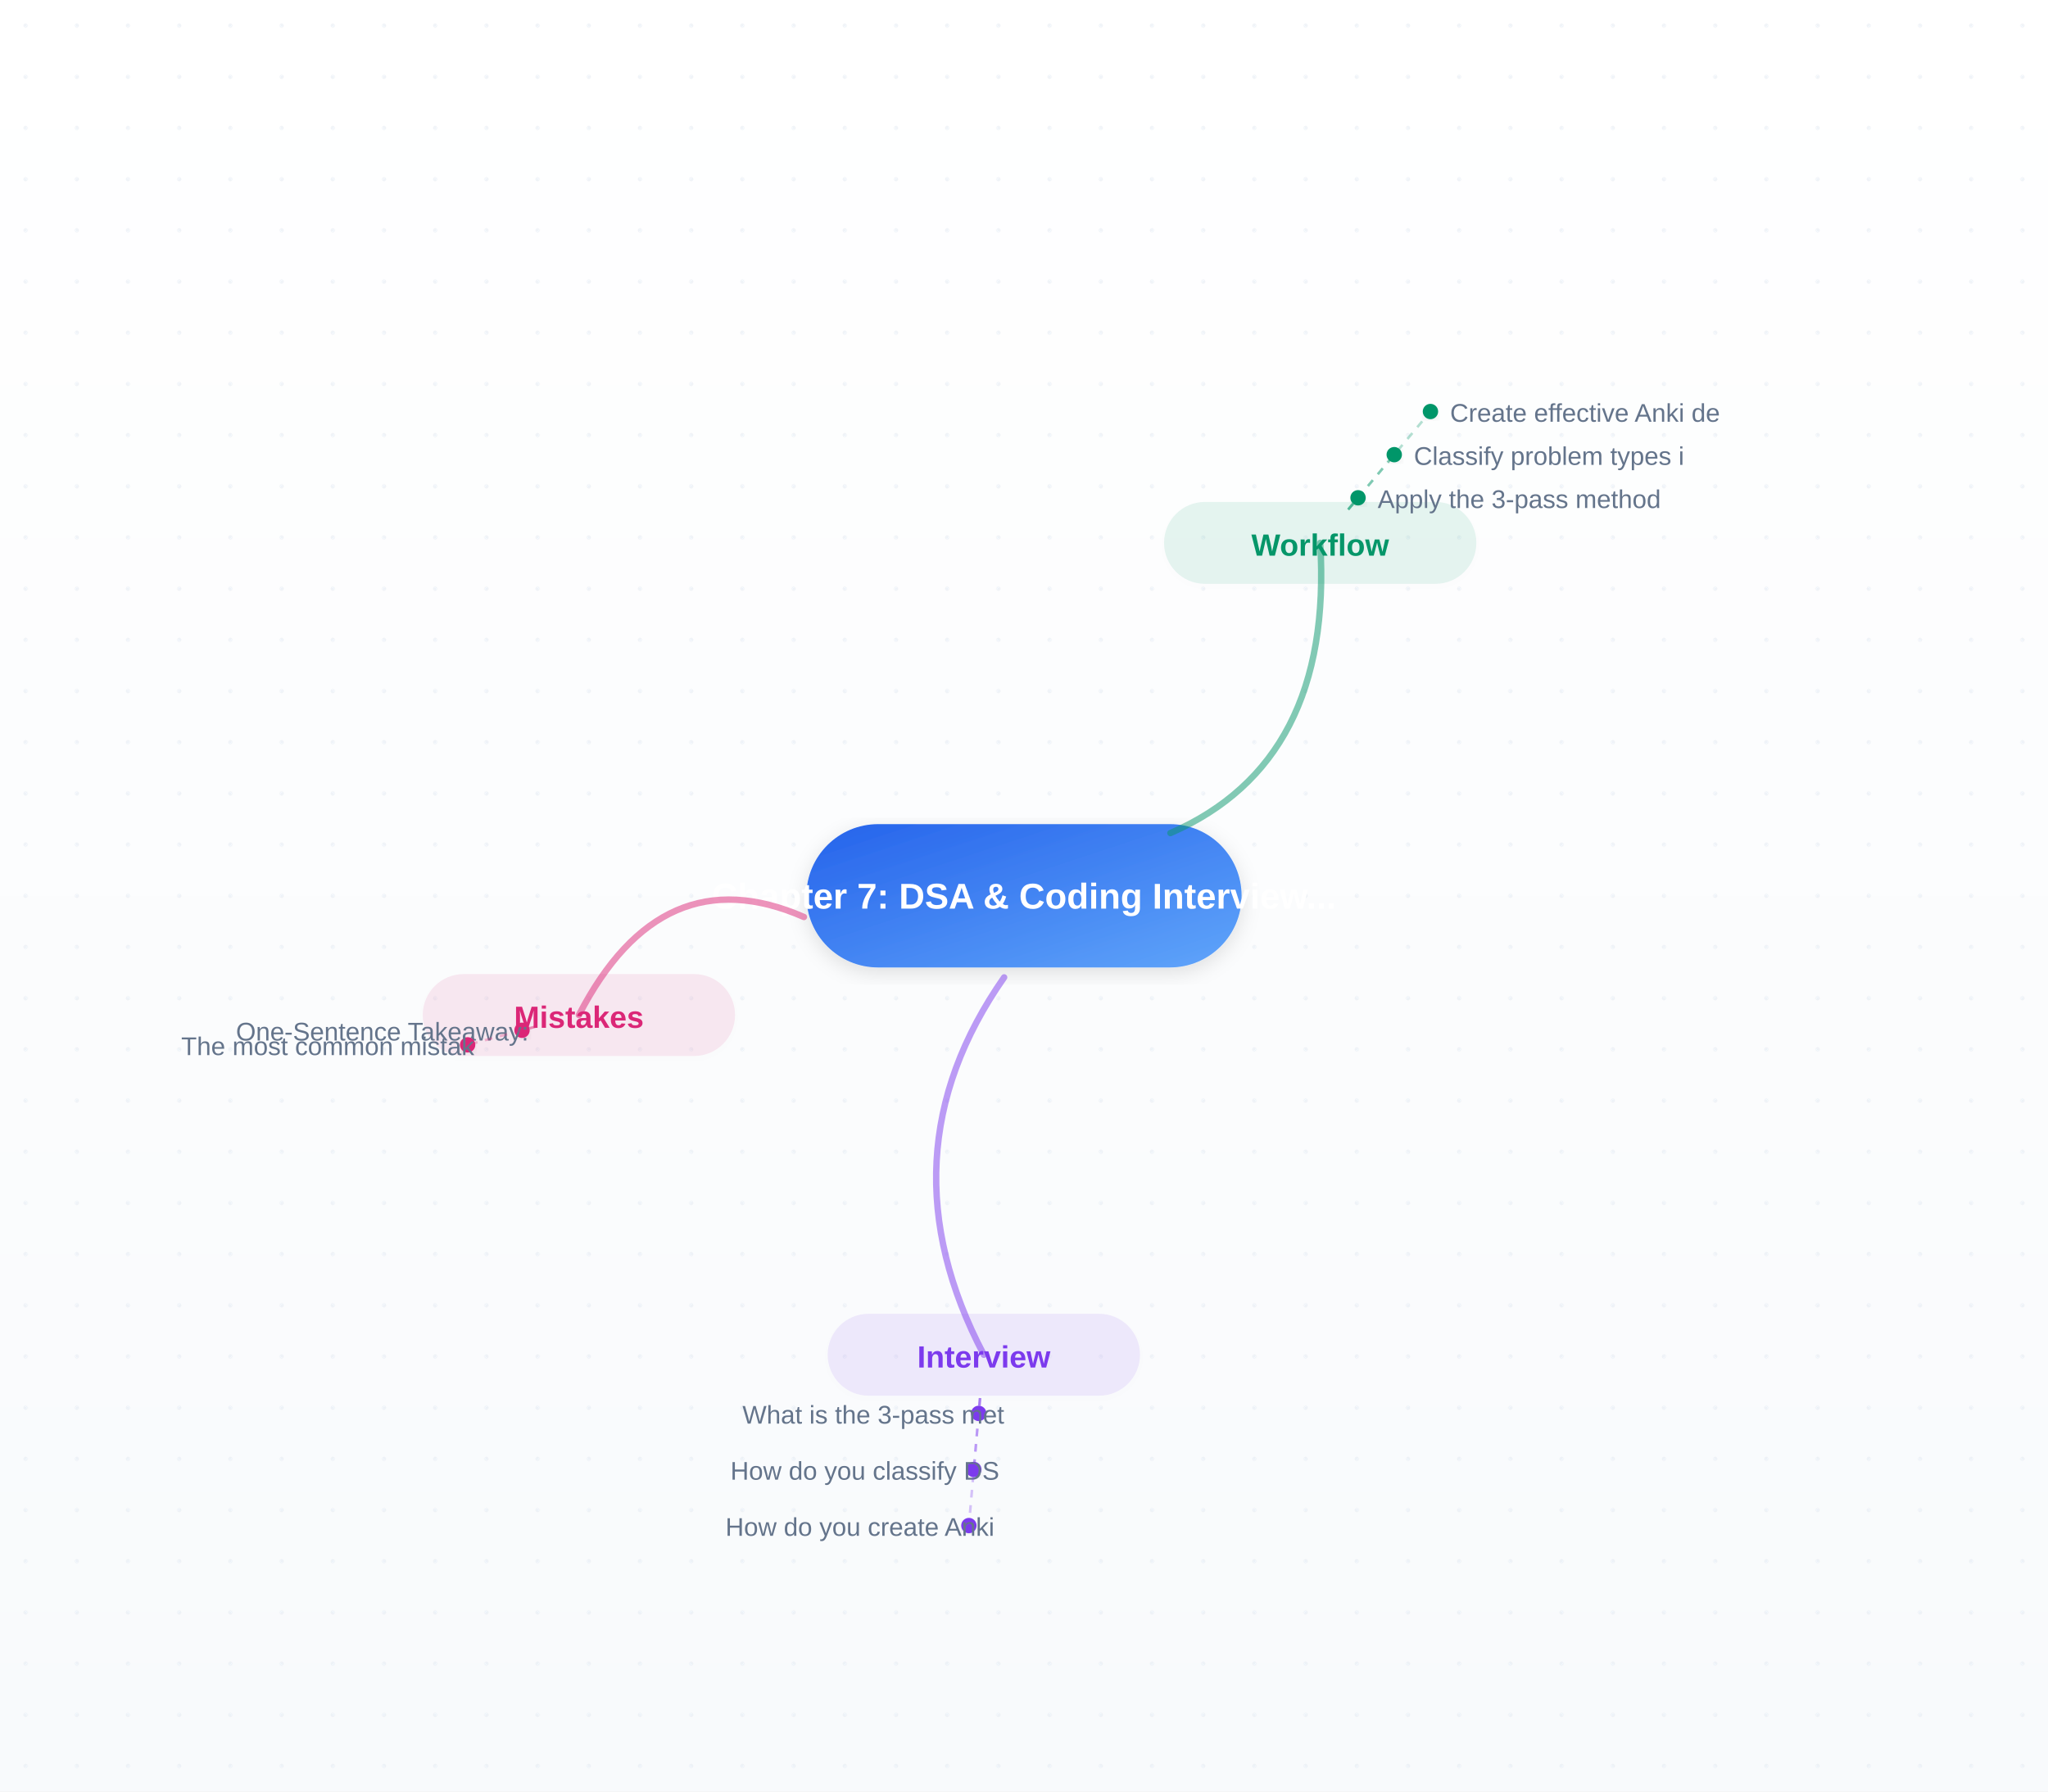
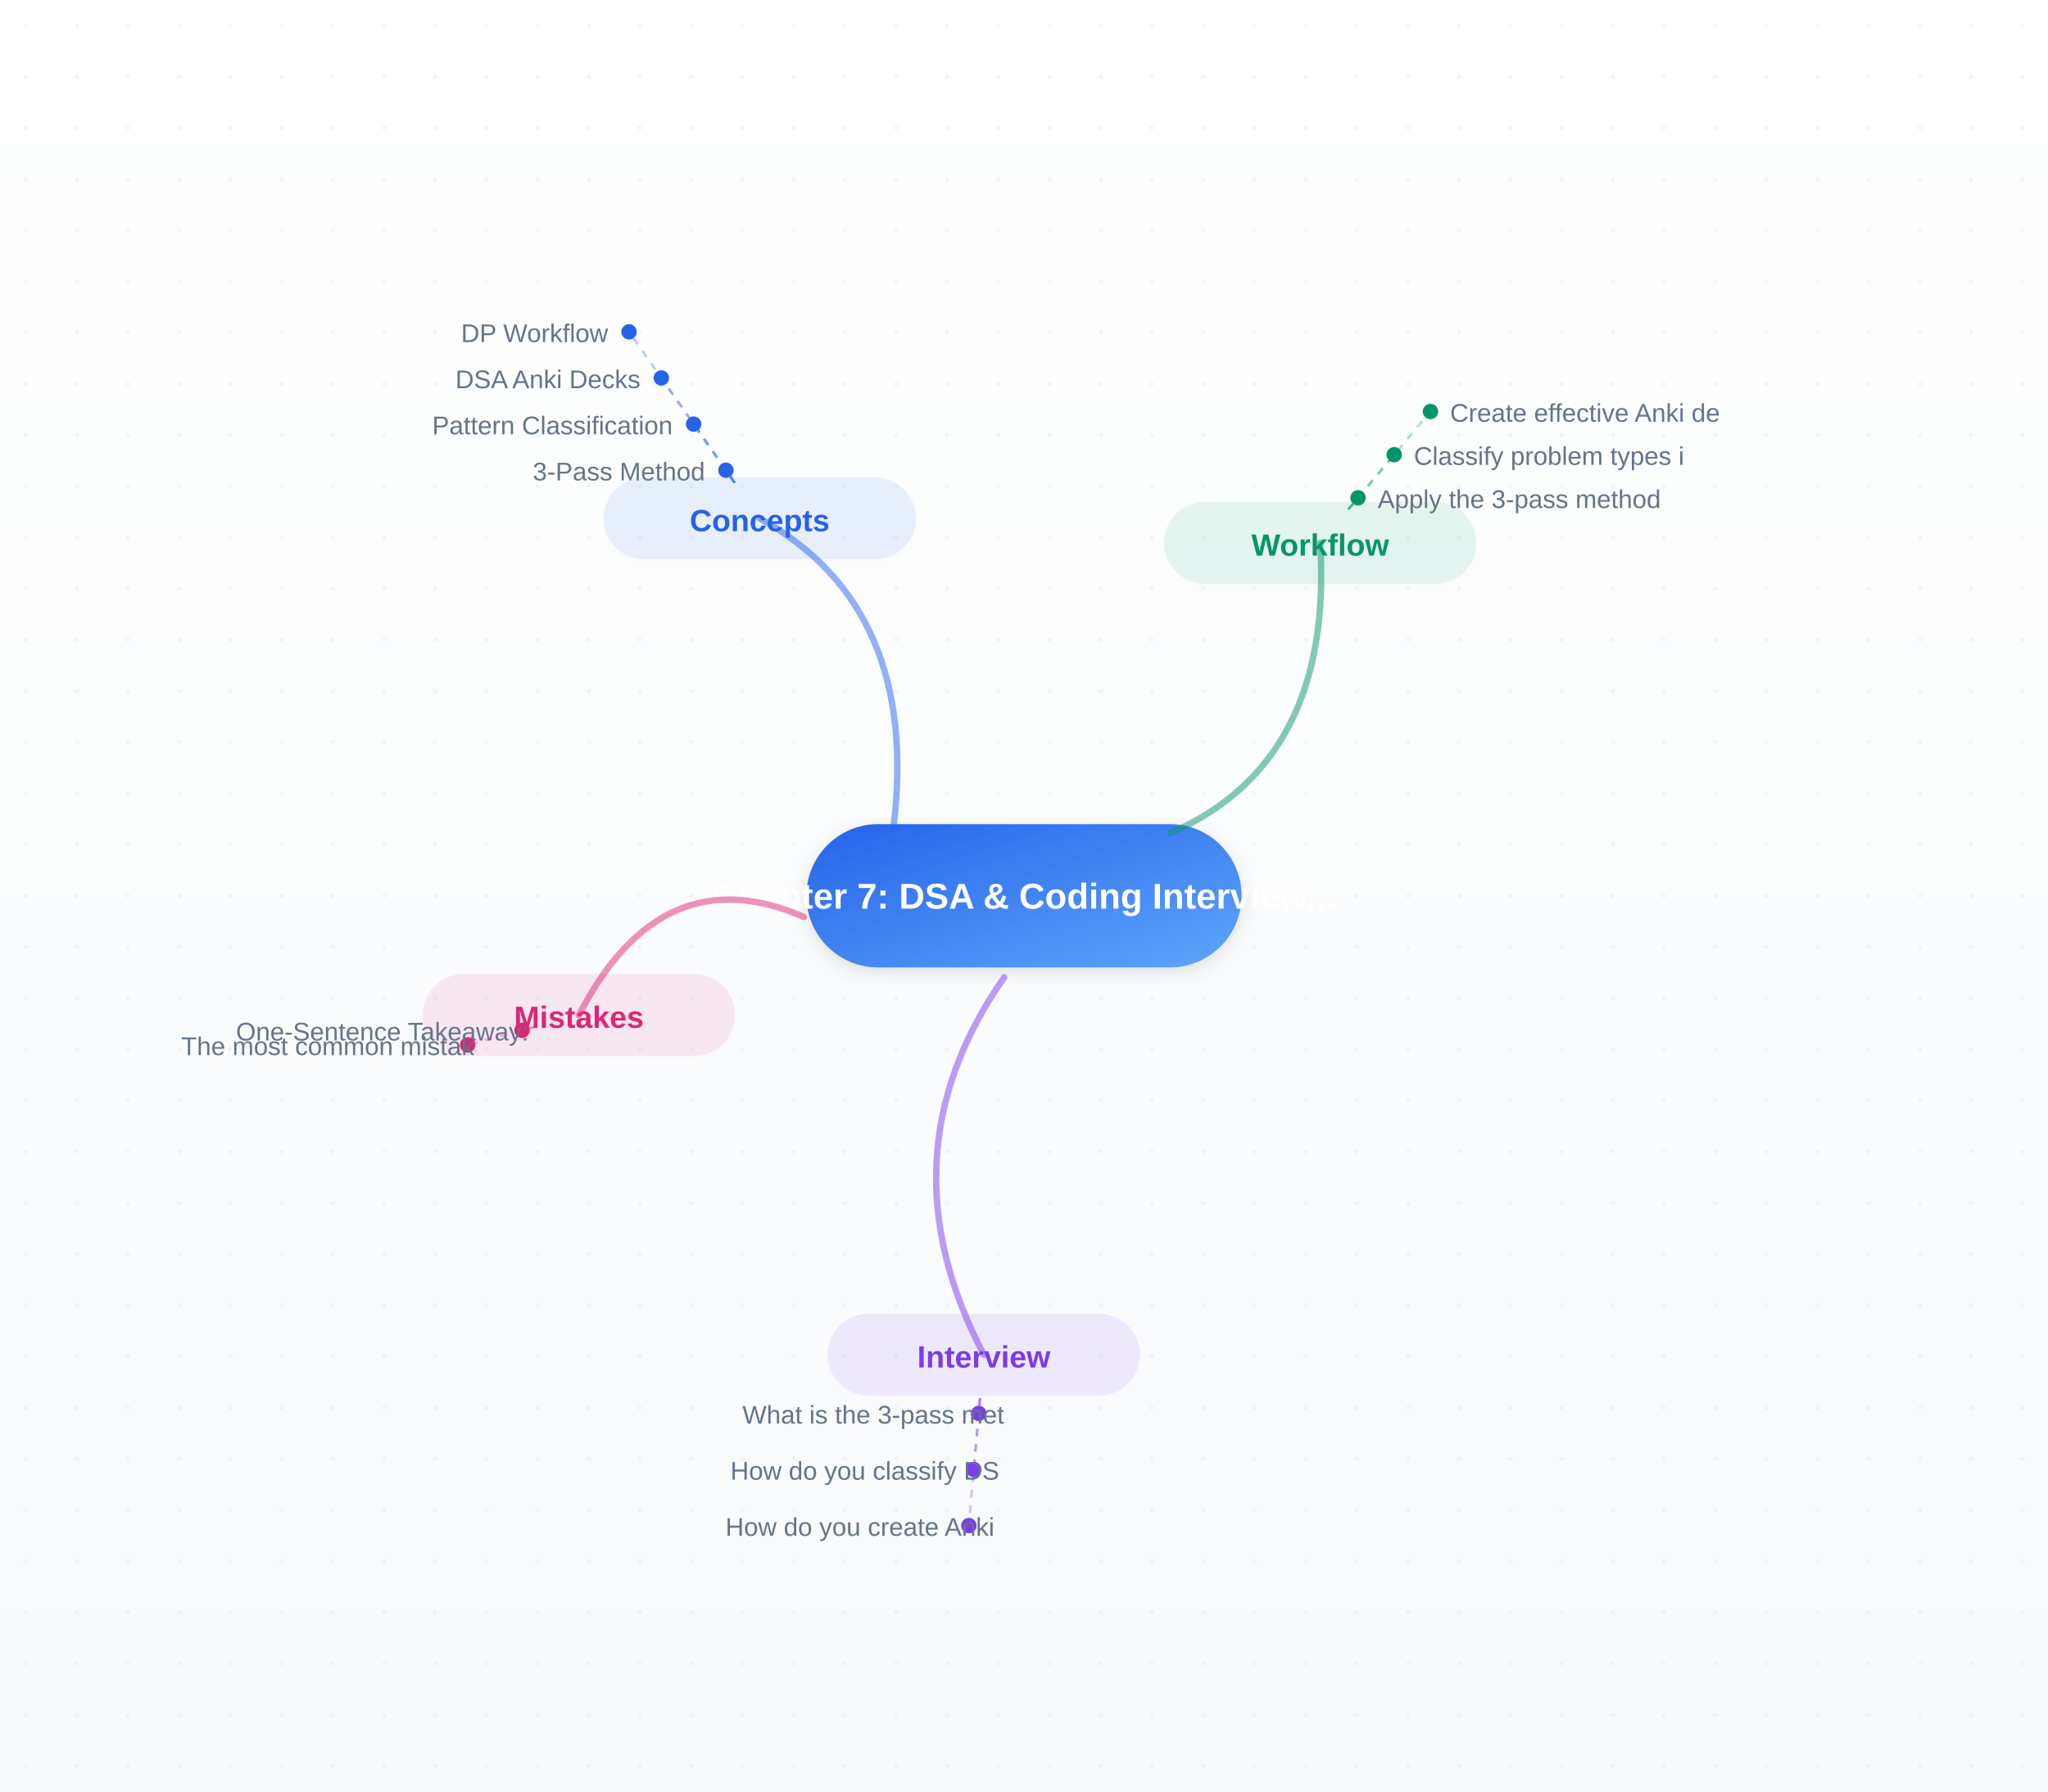
<svg xmlns="http://www.w3.org/2000/svg" width="800" height="700" viewBox="0 0 800 700">
  <defs>
    <linearGradient id="gBlue" x1="0" y1="0" x2="1" y2="1">
      <stop offset="0%" stop-color="#2563eb" />
      <stop offset="100%" stop-color="#60a5fa" />
    </linearGradient>
    <linearGradient id="gGreen" x1="0" y1="0" x2="1" y2="1">
      <stop offset="0%" stop-color="#059669" />
      <stop offset="100%" stop-color="#34d399" />
    </linearGradient>
    <linearGradient id="gOrange" x1="0" y1="0" x2="1" y2="1">
      <stop offset="0%" stop-color="#d97706" />
      <stop offset="100%" stop-color="#fbbf24" />
    </linearGradient>
    <linearGradient id="gPurple" x1="0" y1="0" x2="1" y2="1">
      <stop offset="0%" stop-color="#7c3aed" />
      <stop offset="100%" stop-color="#a78bfa" />
    </linearGradient>
    <linearGradient id="gBg" x1="0" y1="0" x2="0" y2="1">
      <stop offset="0%" stop-color="#ffffff" />
      <stop offset="100%" stop-color="#f8fafc" />
    </linearGradient>
    <filter id="shadowSm" x="-5%" y="-5%" width="115%" height="115%">
      <feDropShadow dx="0" dy="1" stdDeviation="2" flood-opacity="0.08" />
    </filter>
    <filter id="shadowMd" x="-8%" y="-8%" width="120%" height="120%">
      <feDropShadow dx="0" dy="2" stdDeviation="4" flood-opacity="0.12" />
    </filter>
    <filter id="shadowLg" x="-10%" y="-10%" width="125%" height="125%">
      <feDropShadow dx="0" dy="4" stdDeviation="8" flood-opacity="0.15" />
    </filter>
    <marker id="arrowBlue" viewBox="0 0 10 10" refX="8" refY="5" markerWidth="6" markerHeight="6" orient="auto">
      <path d="M0,0 L10,5 L0,10 Z" fill="#2563eb" />
    </marker>
    <marker id="arrowGray" viewBox="0 0 10 10" refX="8" refY="5" markerWidth="6" markerHeight="6" orient="auto">
      <path d="M0,0 L10,5 L0,10 Z" fill="#94a3b8" />
    </marker>
    <pattern id="dotGrid" width="20" height="20" patternUnits="userSpaceOnUse">
      <circle cx="10" cy="10" r="0.8" fill="#e2e8f0" />
    </pattern>
    <pattern id="lineGrid" width="30" height="30" patternUnits="userSpaceOnUse">
      <path d="M 30 0 L 0 0 0 30" fill="none" stroke="#f1f5f9" stroke-width="0.5" />
    </pattern>
  </defs>
  <rect width="800" height="700" fill="url(#gBg)" />
  <rect width="800" height="700" fill="url(#dotGrid)" opacity="0.55" />
  <rect x="315" y="322" width="170" height="56" rx="28" fill="url(#gBlue)" filter="url(#shadowMd)" />
  <text x="400" y="355" font-size="14" font-weight="bold" fill="#ffffff" text-anchor="middle" font-family="Arial, sans-serif">Chapter 7: DSA &amp; Coding Interview...</text>
+   <path d="M348.952,323.787 Q359.716,237.359 296.756,202.553" fill="none" stroke="#2563eb" stroke-width="2.5" opacity="0.5" stroke-linecap="round" />
+   <rect x="236.756" y="187.553" width="120" height="30" rx="15" fill="#2563eb" opacity="0.1" stroke="#2563eb" stroke-width="2" filter="url(#shadowSm)" />
+   <text x="296.756" y="207.553" font-size="12" font-weight="bold" fill="#2563eb" text-anchor="middle" font-family="Arial, sans-serif">Concepts</text>
+   <line x1="287.005" y1="188.627" x2="283.564" y2="183.712" stroke="#2563eb" stroke-width="1" opacity="0.3" stroke-dasharray="3,3" />
+   <circle cx="283.564" cy="183.712" r="3" fill="#2563eb" filter="url(#shadowSm)" />
+   <text x="275.372" y="187.712" font-size="10" fill="#64748b" font-family="Arial, sans-serif" text-anchor="end">3-Pass Method</text>
+   <line x1="287.005" y1="188.627" x2="270.945" y2="165.691" stroke="#2563eb" stroke-width="1" opacity="0.3" stroke-dasharray="3,3" />
+   <circle cx="270.945" cy="165.691" r="3" fill="#2563eb" filter="url(#shadowSm)" />
+   <text x="262.754" y="169.691" font-size="10" fill="#64748b" font-family="Arial, sans-serif" text-anchor="end">Pattern Classification</text>
+   <line x1="287.005" y1="188.627" x2="258.327" y2="147.669" stroke="#2563eb" stroke-width="1" opacity="0.3" stroke-dasharray="3,3" />
+   <circle cx="258.327" cy="147.669" r="3" fill="#2563eb" filter="url(#shadowSm)" />
+   <text x="250.135" y="151.669" font-size="10" fill="#64748b" font-family="Arial, sans-serif" text-anchor="end">DSA Anki Decks</text>
+   <line x1="287.005" y1="188.627" x2="245.708" y2="129.648" stroke="#2563eb" stroke-width="1" opacity="0.3" stroke-dasharray="3,3" />
+   <circle cx="245.708" cy="129.648" r="3" fill="#2563eb" filter="url(#shadowSm)" />
+   <text x="237.516" y="133.648" font-size="10" fill="#64748b" font-family="Arial, sans-serif" text-anchor="end">DP Workflow</text>
  <path d="M457.208,325.487 Q520.927,297.725 515.702,212.112" fill="none" stroke="#059669" stroke-width="2.5" opacity="0.5" stroke-linecap="round" />
  <rect x="455.702" y="197.112" width="120" height="30" rx="15" fill="#059669" opacity="0.1" stroke="#059669" stroke-width="2" filter="url(#shadowSm)" />
  <text x="515.702" y="217.112" font-size="12" font-weight="bold" fill="#059669" text-anchor="middle" font-family="Arial, sans-serif">Workflow</text>
  <line x1="526.629" y1="199.089" x2="530.486" y2="194.493" stroke="#059669" stroke-width="1" opacity="0.3" stroke-dasharray="3,3" />
  <circle cx="530.486" cy="194.493" r="3" fill="#059669" filter="url(#shadowSm)" />
  <text x="538.146" y="198.493" font-size="10" fill="#64748b" font-family="Arial, sans-serif" text-anchor="start">Apply the 3-pass method </text>
  <line x1="526.629" y1="199.089" x2="544.627" y2="177.64" stroke="#059669" stroke-width="1" opacity="0.3" stroke-dasharray="3,3" />
  <circle cx="544.627" cy="177.64" r="3" fill="#059669" filter="url(#shadowSm)" />
  <text x="552.288" y="181.64" font-size="10" fill="#64748b" font-family="Arial, sans-serif" text-anchor="start">Classify problem types i</text>
  <line x1="526.629" y1="199.089" x2="558.769" y2="160.787" stroke="#059669" stroke-width="1" opacity="0.3" stroke-dasharray="3,3" />
  <circle cx="558.769" cy="160.787" r="3" fill="#059669" filter="url(#shadowSm)" />
  <text x="566.429" y="164.787" font-size="10" fill="#64748b" font-family="Arial, sans-serif" text-anchor="start">Create effective Anki de</text>
  <path d="M392.243,381.878 Q343.449,451.675 384.312,529.315" fill="none" stroke="#7c3aed" stroke-width="2.5" opacity="0.5" stroke-linecap="round" />
  <rect x="324.312" y="514.315" width="120" height="30" rx="15" fill="#7c3aed" opacity="0.1" stroke="#7c3aed" stroke-width="2" filter="url(#shadowSm)" />
  <text x="384.312" y="534.315" font-size="12" font-weight="bold" fill="#7c3aed" text-anchor="middle" font-family="Arial, sans-serif">Interview</text>
  <line x1="382.83" y1="546.25" x2="382.307" y2="552.228" stroke="#7c3aed" stroke-width="1" opacity="0.3" stroke-dasharray="3,3" />
  <circle cx="382.307" cy="552.228" r="3" fill="#7c3aed" filter="url(#shadowSm)" />
  <text x="392.269" y="556.228" font-size="10" fill="#64748b" font-family="Arial, sans-serif" text-anchor="end">What is the 3-pass met</text>
  <line x1="382.83" y1="546.25" x2="380.39" y2="574.144" stroke="#7c3aed" stroke-width="1" opacity="0.3" stroke-dasharray="3,3" />
  <circle cx="380.39" cy="574.144" r="3" fill="#7c3aed" filter="url(#shadowSm)" />
  <text x="390.352" y="578.144" font-size="10" fill="#64748b" font-family="Arial, sans-serif" text-anchor="end">How do you classify DS</text>
  <line x1="382.83" y1="546.25" x2="378.473" y2="596.06" stroke="#7c3aed" stroke-width="1" opacity="0.3" stroke-dasharray="3,3" />
  <circle cx="378.473" cy="596.06" r="3" fill="#7c3aed" filter="url(#shadowSm)" />
  <text x="388.434" y="600.06" font-size="10" fill="#64748b" font-family="Arial, sans-serif" text-anchor="end">How do you create Anki</text>
  <path d="M314.033,358.282 Q258.436,333.968 226.133,396.587" fill="none" stroke="#db2777" stroke-width="2.5" opacity="0.5" stroke-linecap="round" />
  <rect x="166.133" y="381.587" width="120" height="30" rx="15" fill="#db2777" opacity="0.1" stroke="#db2777" stroke-width="2" filter="url(#shadowSm)" />
  <text x="226.133" y="401.587" font-size="12" font-weight="bold" fill="#db2777" text-anchor="middle" font-family="Arial, sans-serif">Mistakes</text>
  <line x1="209.713" y1="400.987" x2="203.917" y2="402.54" stroke="#db2777" stroke-width="1" opacity="0.3" stroke-dasharray="3,3" />
  <circle cx="203.917" cy="402.54" r="3" fill="#db2777" filter="url(#shadowSm)" />
  <text x="206.505" y="406.54" font-size="10" fill="#64748b" font-family="Arial, sans-serif" text-anchor="end">One-Sentence Takeaway:</text>
  <line x1="209.713" y1="400.987" x2="182.667" y2="408.234" stroke="#db2777" stroke-width="1" opacity="0.3" stroke-dasharray="3,3" />
  <circle cx="182.667" cy="408.234" r="3" fill="#db2777" filter="url(#shadowSm)" />
  <text x="185.255" y="412.234" font-size="10" fill="#64748b" font-family="Arial, sans-serif" text-anchor="end">The most common mistak</text>
</svg>
